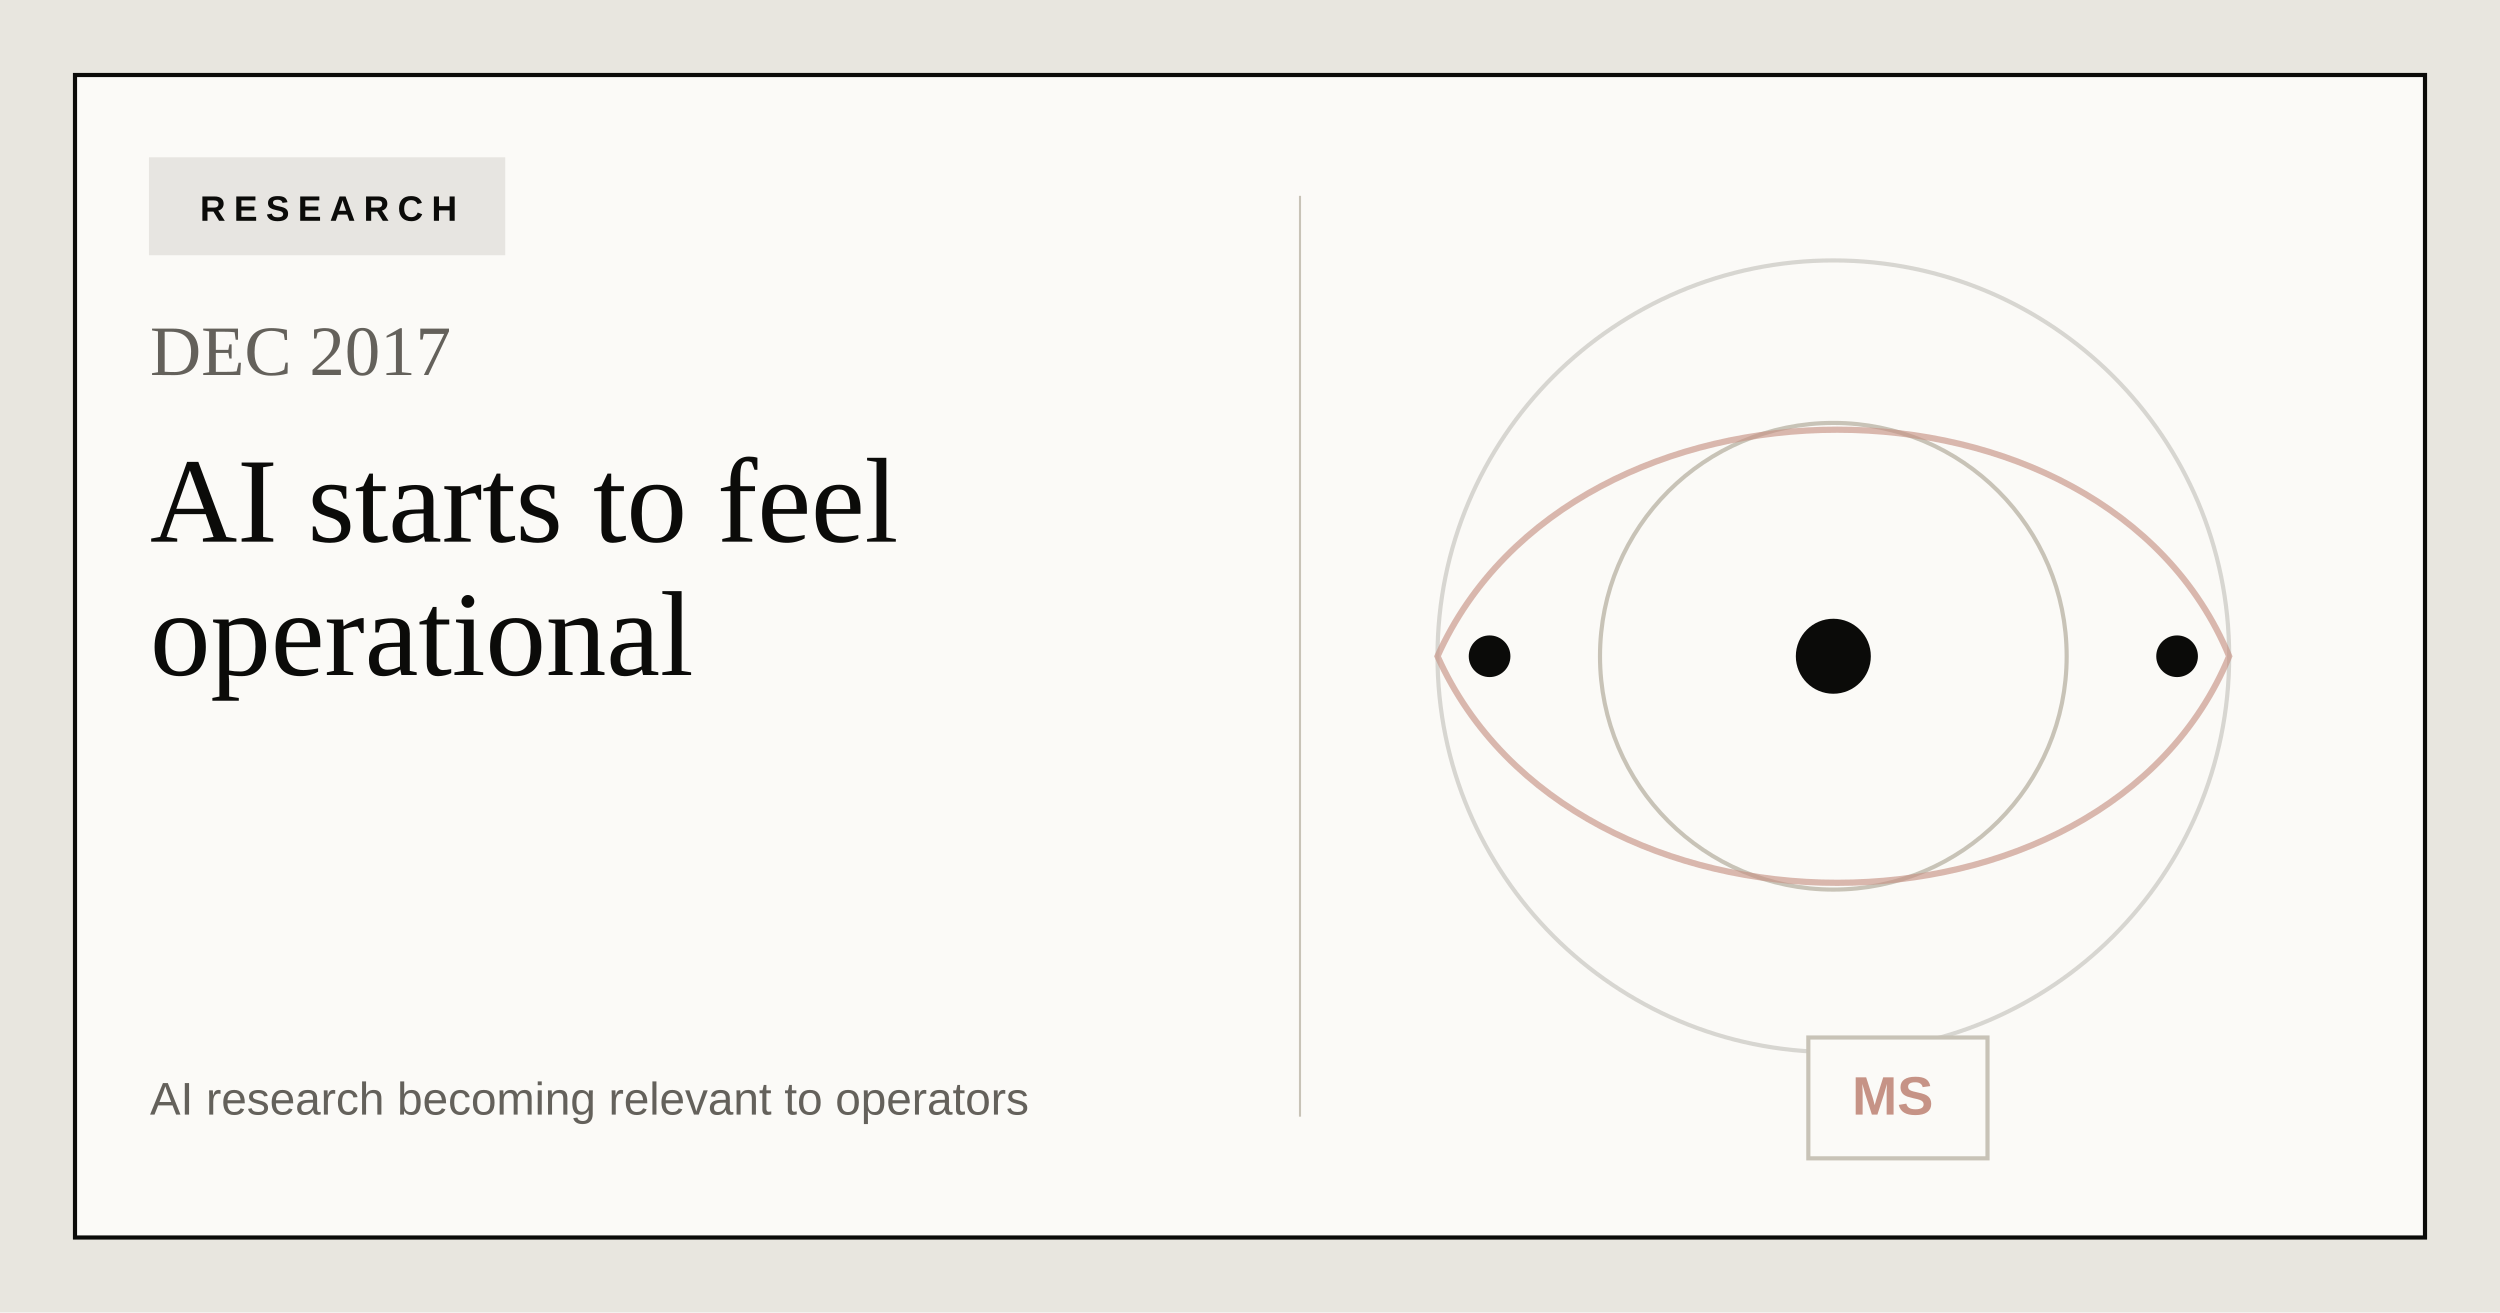
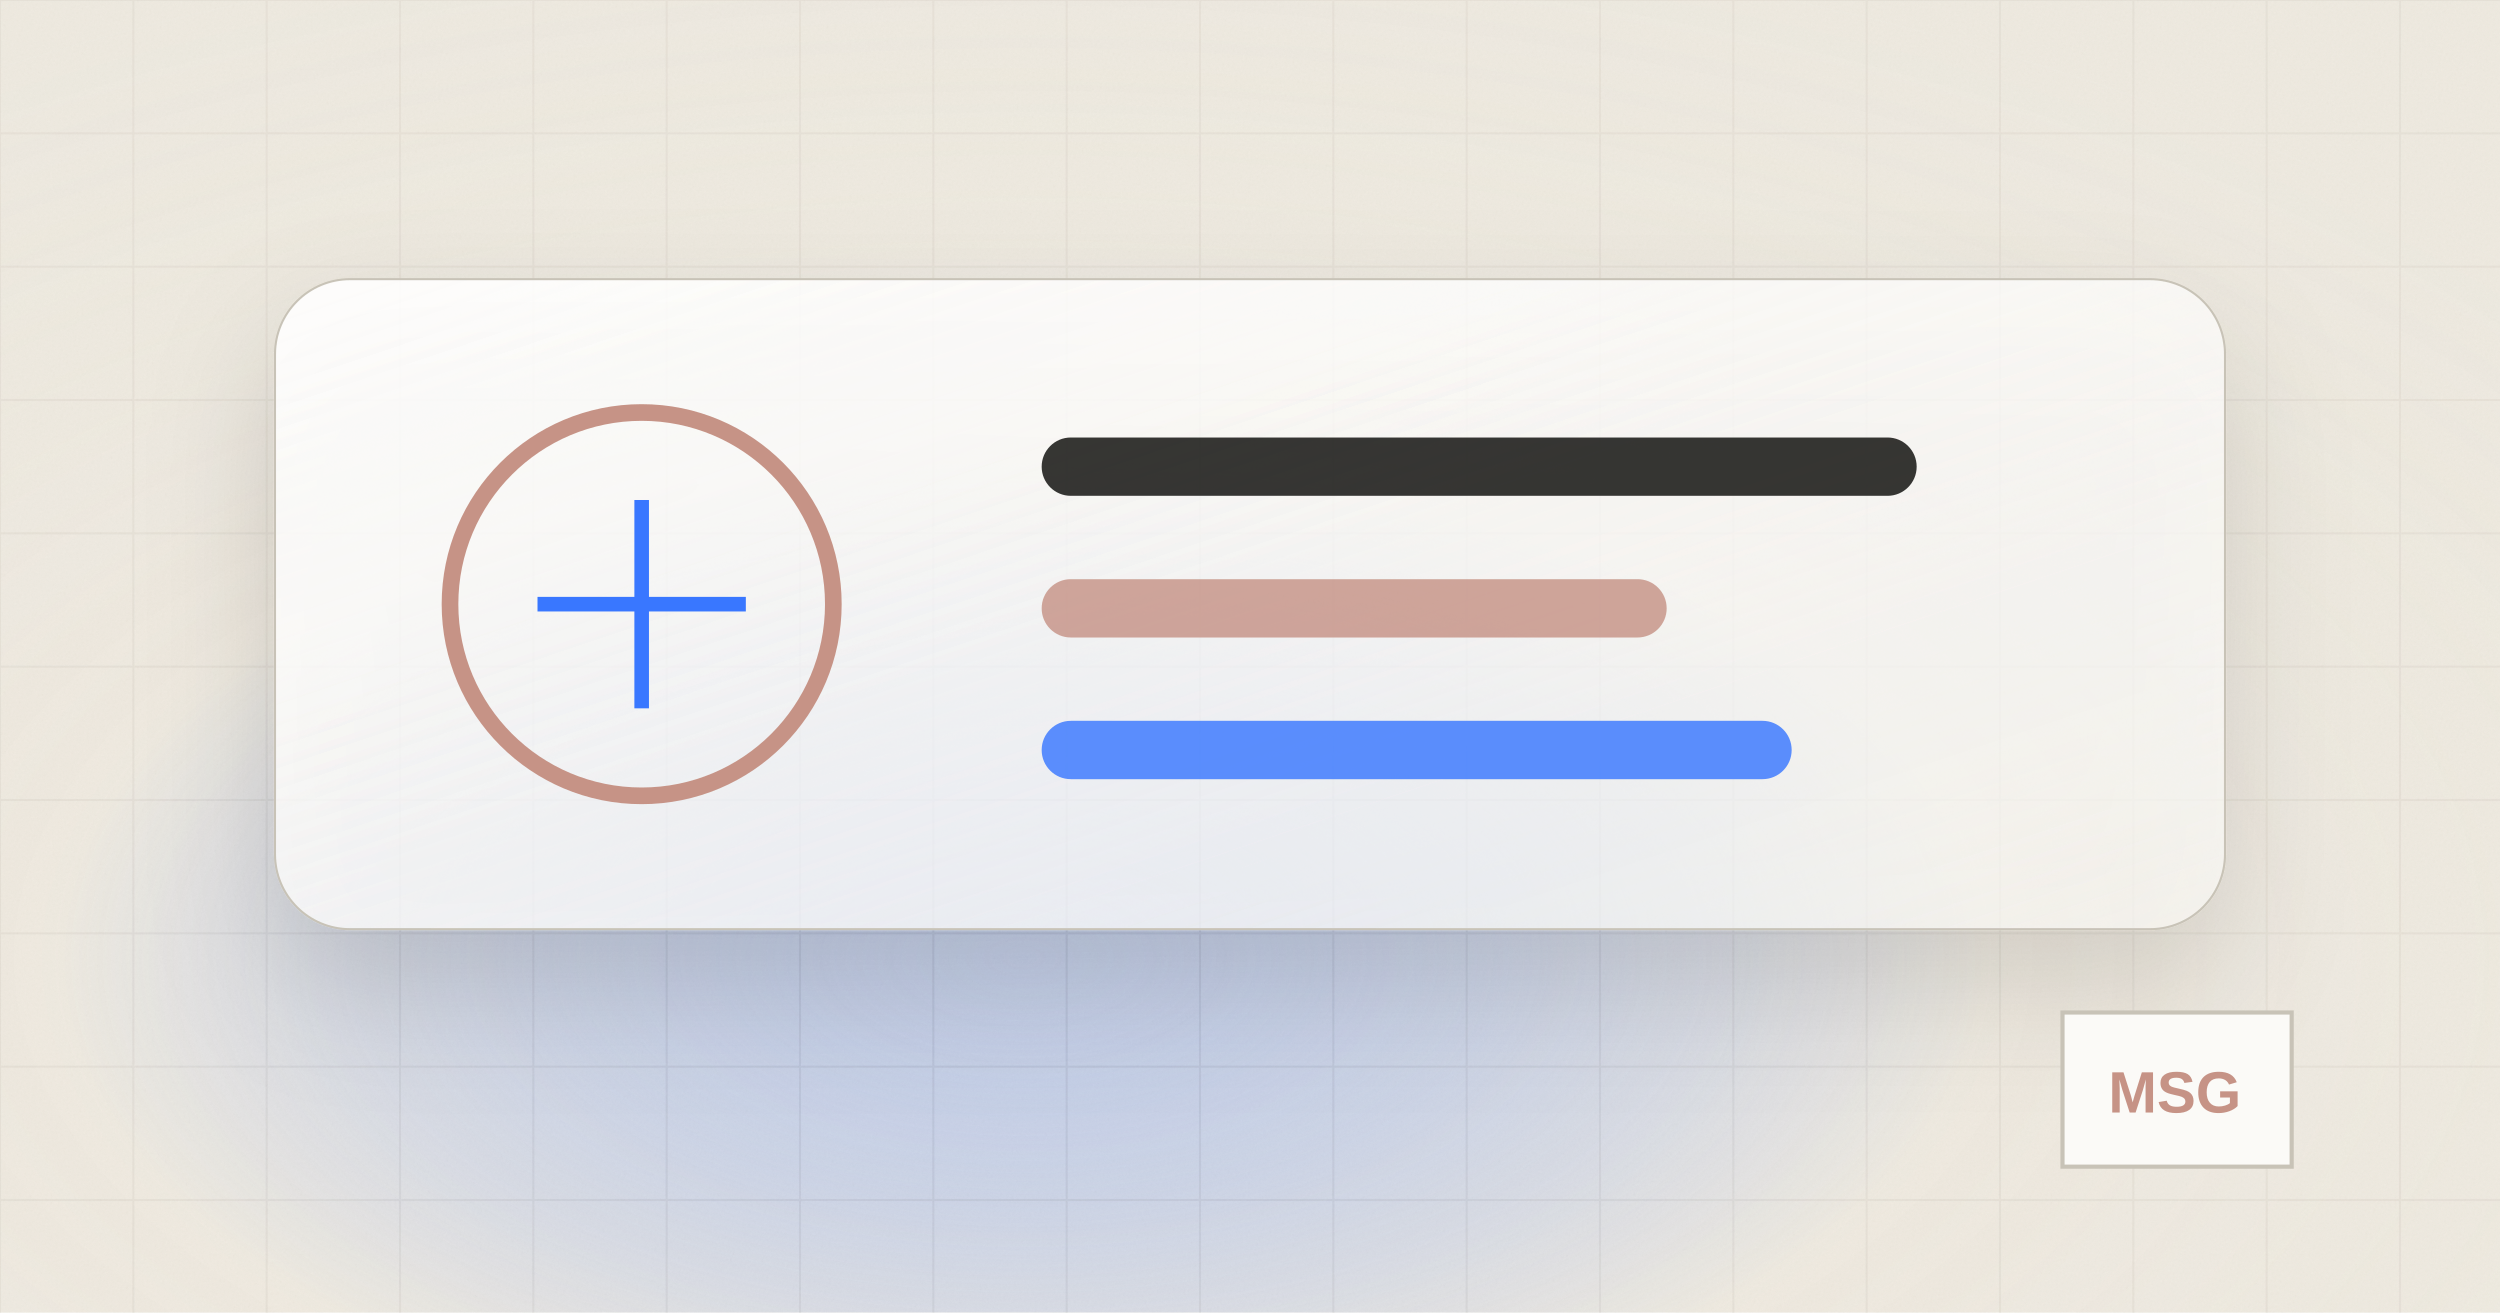
<svg xmlns="http://www.w3.org/2000/svg" width="1200" height="630" viewBox="0 0 1200 630" role="img" aria-labelledby="title desc">
-   <rect width="1200" height="630" fill="#e8e6df" />
-   <rect x="36" y="36" width="1128" height="558" fill="#fbfaf7" stroke="#0b0b09" stroke-width="2" />
-   <rect x="72" y="76" width="170" height="46" fill="#8c877e" opacity="0.18" stroke="#8c877e" stroke-width="1" />
-   <text x="96" y="106" font-family="Arial, Helvetica, sans-serif" font-size="17" font-weight="700" letter-spacing="4" fill="#0b0b09">RESEARCH</text>
-   <text x="72" y="180" font-family="Georgia, 'Times New Roman', serif" font-size="34" fill="#64615b">DEC 2017</text>
-   <text x="72" y="260" font-family="Georgia, 'Times New Roman', serif" font-size="58" font-weight="500" fill="#0b0b09">AI starts to feel</text>
-   <text x="72" y="324" font-family="Georgia, 'Times New Roman', serif" font-size="58" font-weight="500" fill="#0b0b09">operational</text>
-   <text x="72" y="535" font-family="Arial, Helvetica, sans-serif" font-size="22" fill="#64615b">AI research becoming relevant to operators</text>
-   <circle cx="880" cy="315" r="190" fill="none" stroke="#8c877e" stroke-width="2" opacity="0.32" />
-   <circle cx="880" cy="315" r="112" fill="none" stroke="#c8c3b7" stroke-width="2" />
-   <path d="M690 315 C755 170 1010 170 1070 315 C1010 460 755 460 690 315Z" fill="none" stroke="#c69386" stroke-width="3" opacity="0.65" />
-   <circle cx="880" cy="315" r="18" fill="#0b0b09" />
-   <circle cx="715" cy="315" r="10" fill="#0b0b09" />
-   <circle cx="1045" cy="315" r="10" fill="#0b0b09" />
-   <line x1="624" y1="94" x2="624" y2="536" stroke="#c8c3b7" stroke-width="1" />
-   <rect x="868" y="498" width="86" height="58" fill="#fbfaf7" stroke="#c8c3b7" stroke-width="2" />
-   <text x="889" y="535" font-family="Arial, Helvetica, sans-serif" font-size="26" font-weight="700" fill="#c69386">MS</text>
+   <defs>
+     <radialGradient id="glow" cx="41%" cy="73%" r="80%">
+       <stop offset="0%" stop-color="#3977ff" stop-opacity="0.42" />
+       <stop offset="48%" stop-color="#eee9df" stop-opacity="0.9" />
+       <stop offset="100%" stop-color="#eee9df" />
+     </radialGradient>
+     <linearGradient id="panel" x1="0" y1="0" x2="1" y2="1">
+       <stop offset="0%" stop-color="#ffffff" stop-opacity="0.88" />
+       <stop offset="100%" stop-color="#fbfaf7" stop-opacity="0.64" />
+     </linearGradient>
+     <filter id="shadow" x="-30%" y="-30%" width="160%" height="160%">
+       <feDropShadow dx="0" dy="28" stdDeviation="30" flood-color="#0b0b09" flood-opacity="0.17" />
+     </filter>
+     <filter id="grain">
+       <feTurbulence type="fractalNoise" baseFrequency="0.8" numOctaves="3" stitchTiles="stitch" />
+       <feColorMatrix type="saturate" values="0" />
+       <feComponentTransfer>
+         <feFuncA type="table" tableValues="0 0.069" />
+       </feComponentTransfer>
+     </filter>
+   </defs>
+   <rect width="1200" height="630" fill="#eee9df" />
+   <path d="M0 0V630 M64 0V630 M128 0V630 M192 0V630 M256 0V630 M320 0V630 M384 0V630 M448 0V630 M512 0V630 M576 0V630 M640 0V630 M704 0V630 M768 0V630 M832 0V630 M896 0V630 M960 0V630 M1024 0V630 M1088 0V630 M1152 0V630 M0 0H1200 M0 64H1200 M0 128H1200 M0 192H1200 M0 256H1200 M0 320H1200 M0 384H1200 M0 448H1200 M0 512H1200 M0 576H1200" stroke="#c8c3b7" stroke-width="1" opacity="0.46" />
+   <rect width="1200" height="630" fill="url(#glow)" opacity="0.56" />
+   <rect width="1200" height="630" filter="url(#grain)" opacity="0.75" />
+   <rect x="132" y="134" width="936" height="312" rx="36" fill="url(#panel)" stroke="#c8c3b7" filter="url(#shadow)" />
+   <circle cx="308" cy="290" r="92" fill="none" stroke="#c69386" stroke-width="8" />
+   <path d="M258 290 H358 M308 240 V340" stroke="#3977ff" stroke-width="7" />
+   <rect x="500" y="210" width="420" height="28" rx="14" fill="#0b0b09" opacity="0.82" />
+   <rect x="500" y="278" width="300" height="28" rx="14" fill="#c69386" opacity="0.82" />
+   <rect x="500" y="346" width="360" height="28" rx="14" fill="#3977ff" opacity="0.82" />
+   <g transform="translate(990 486)">
+     <rect width="110" height="74" rx="0" fill="#fbfaf7" stroke="#c8c3b7" stroke-width="2" />
+     <text x="22" y="48" font-family="Arial, Helvetica, sans-serif" font-size="28" font-weight="800" fill="#c69386">MSG</text>
+   </g>
</svg>
